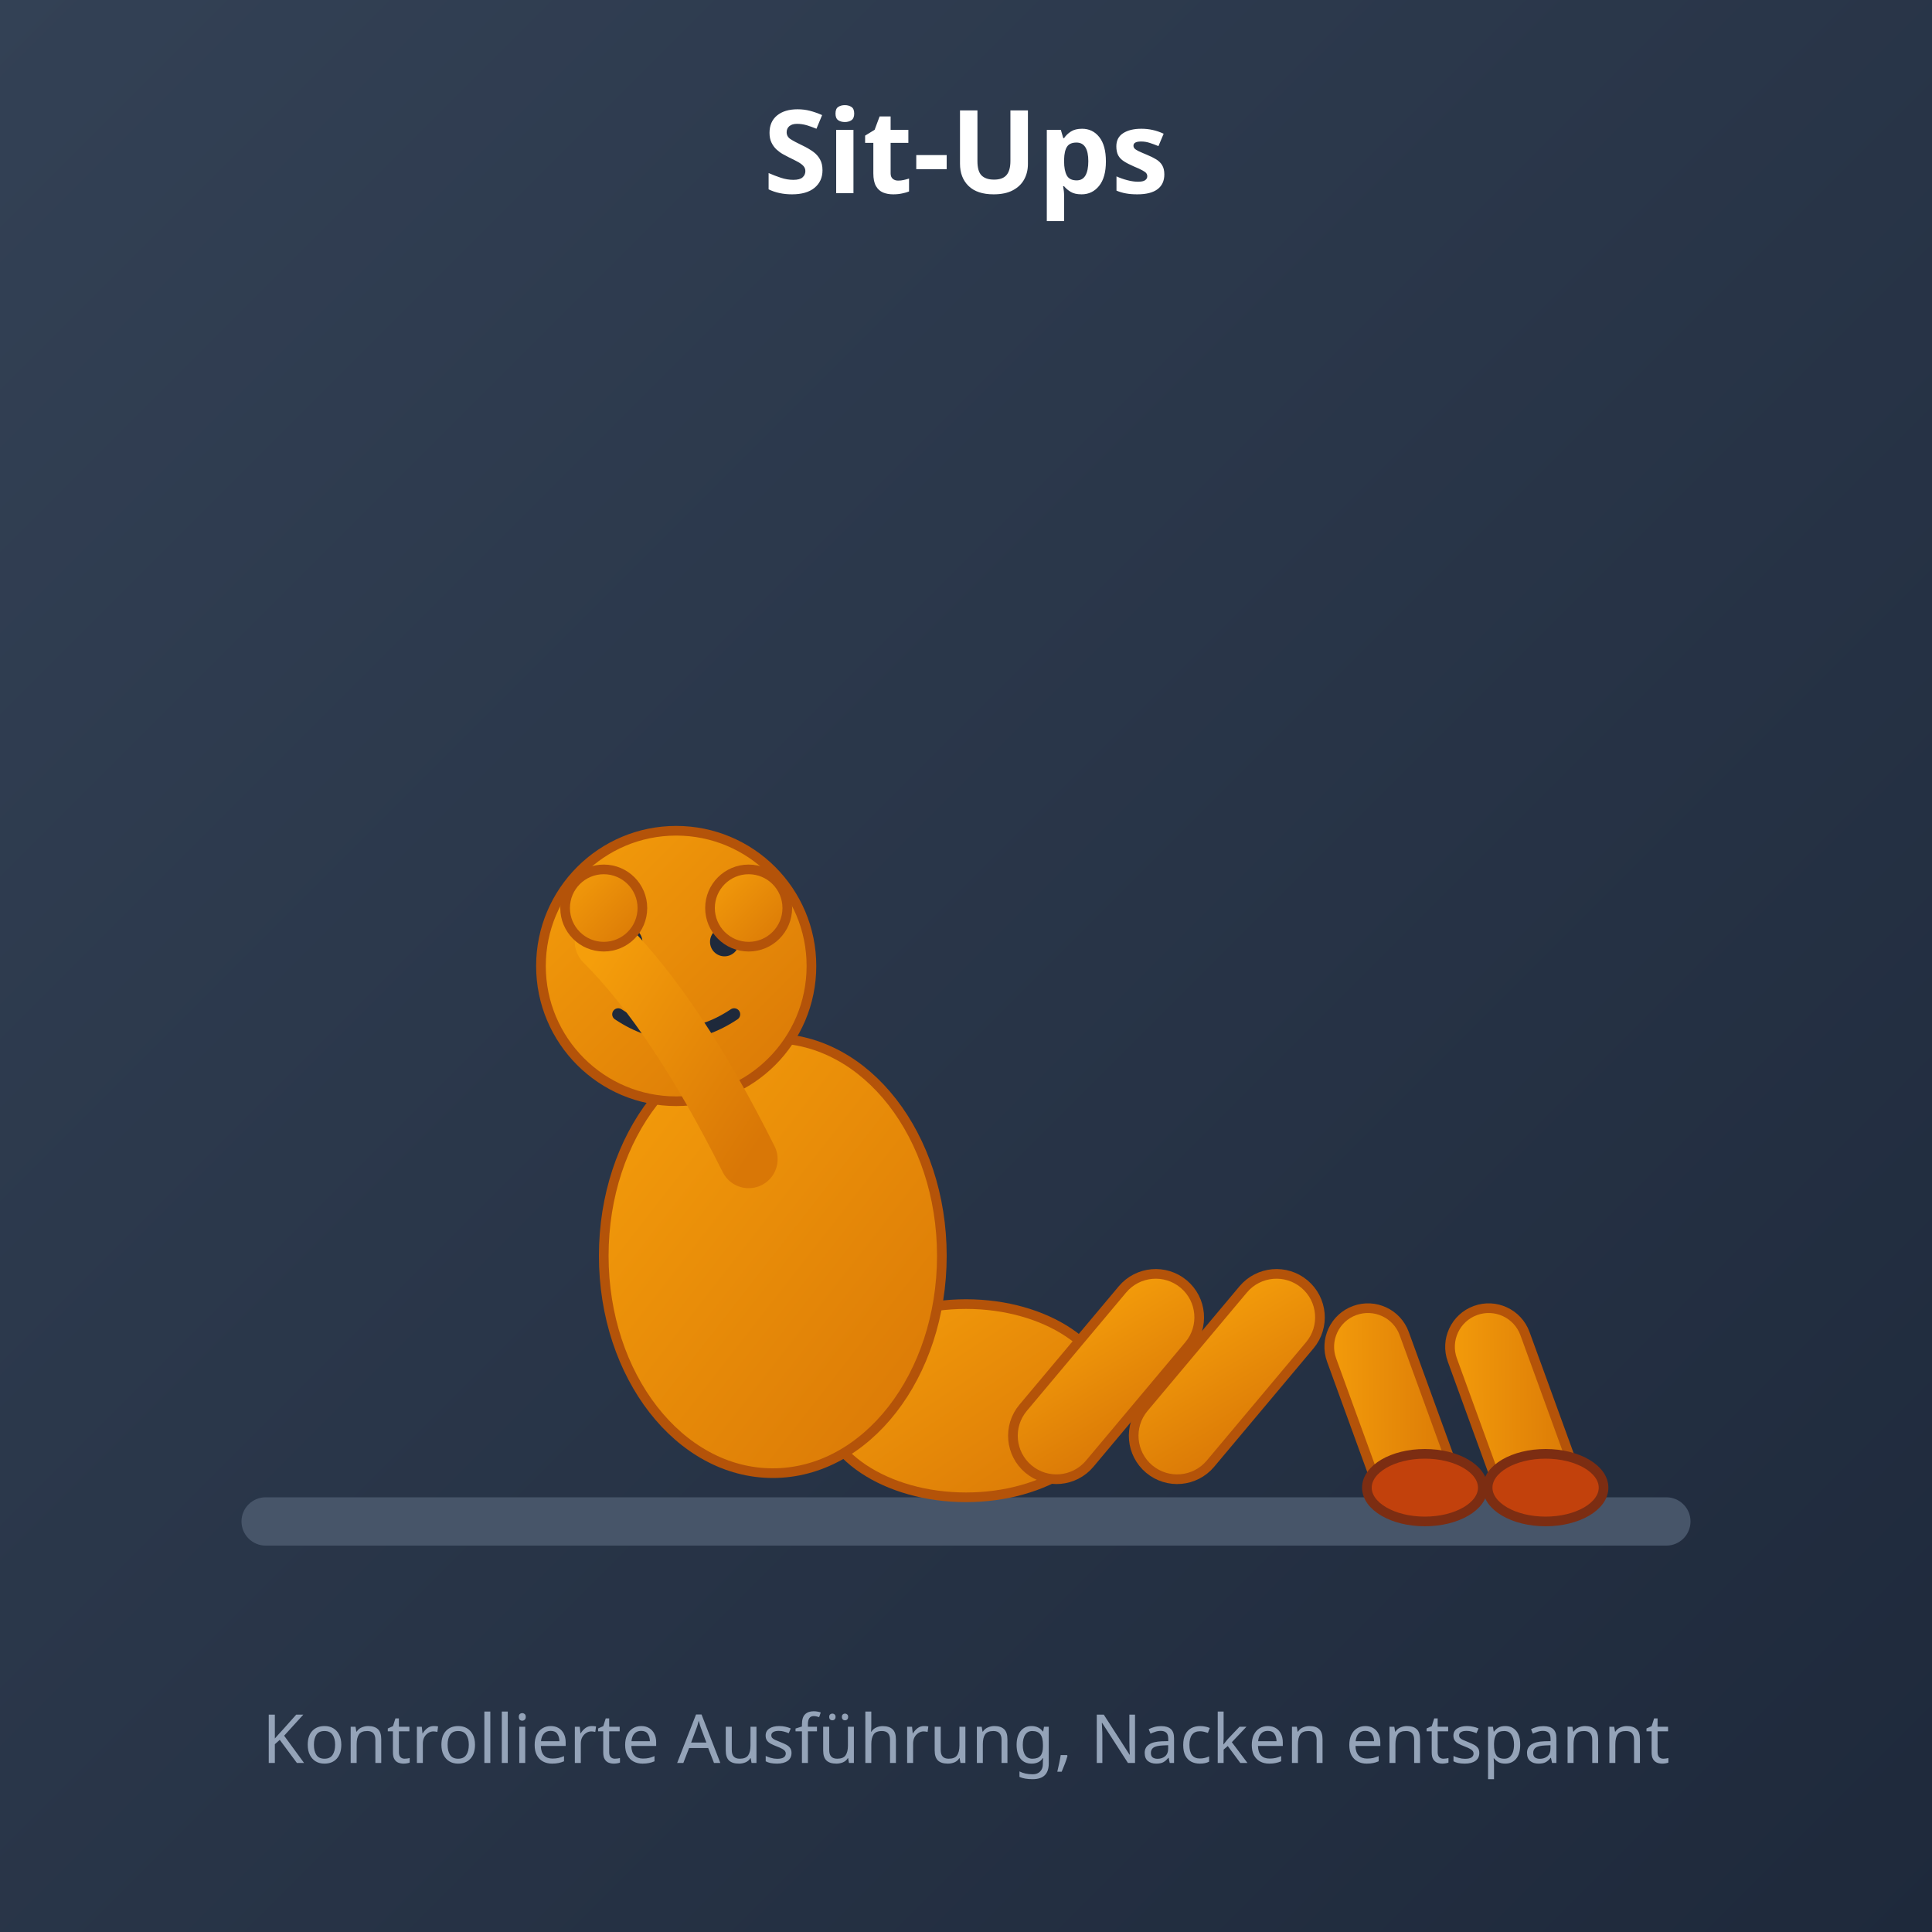
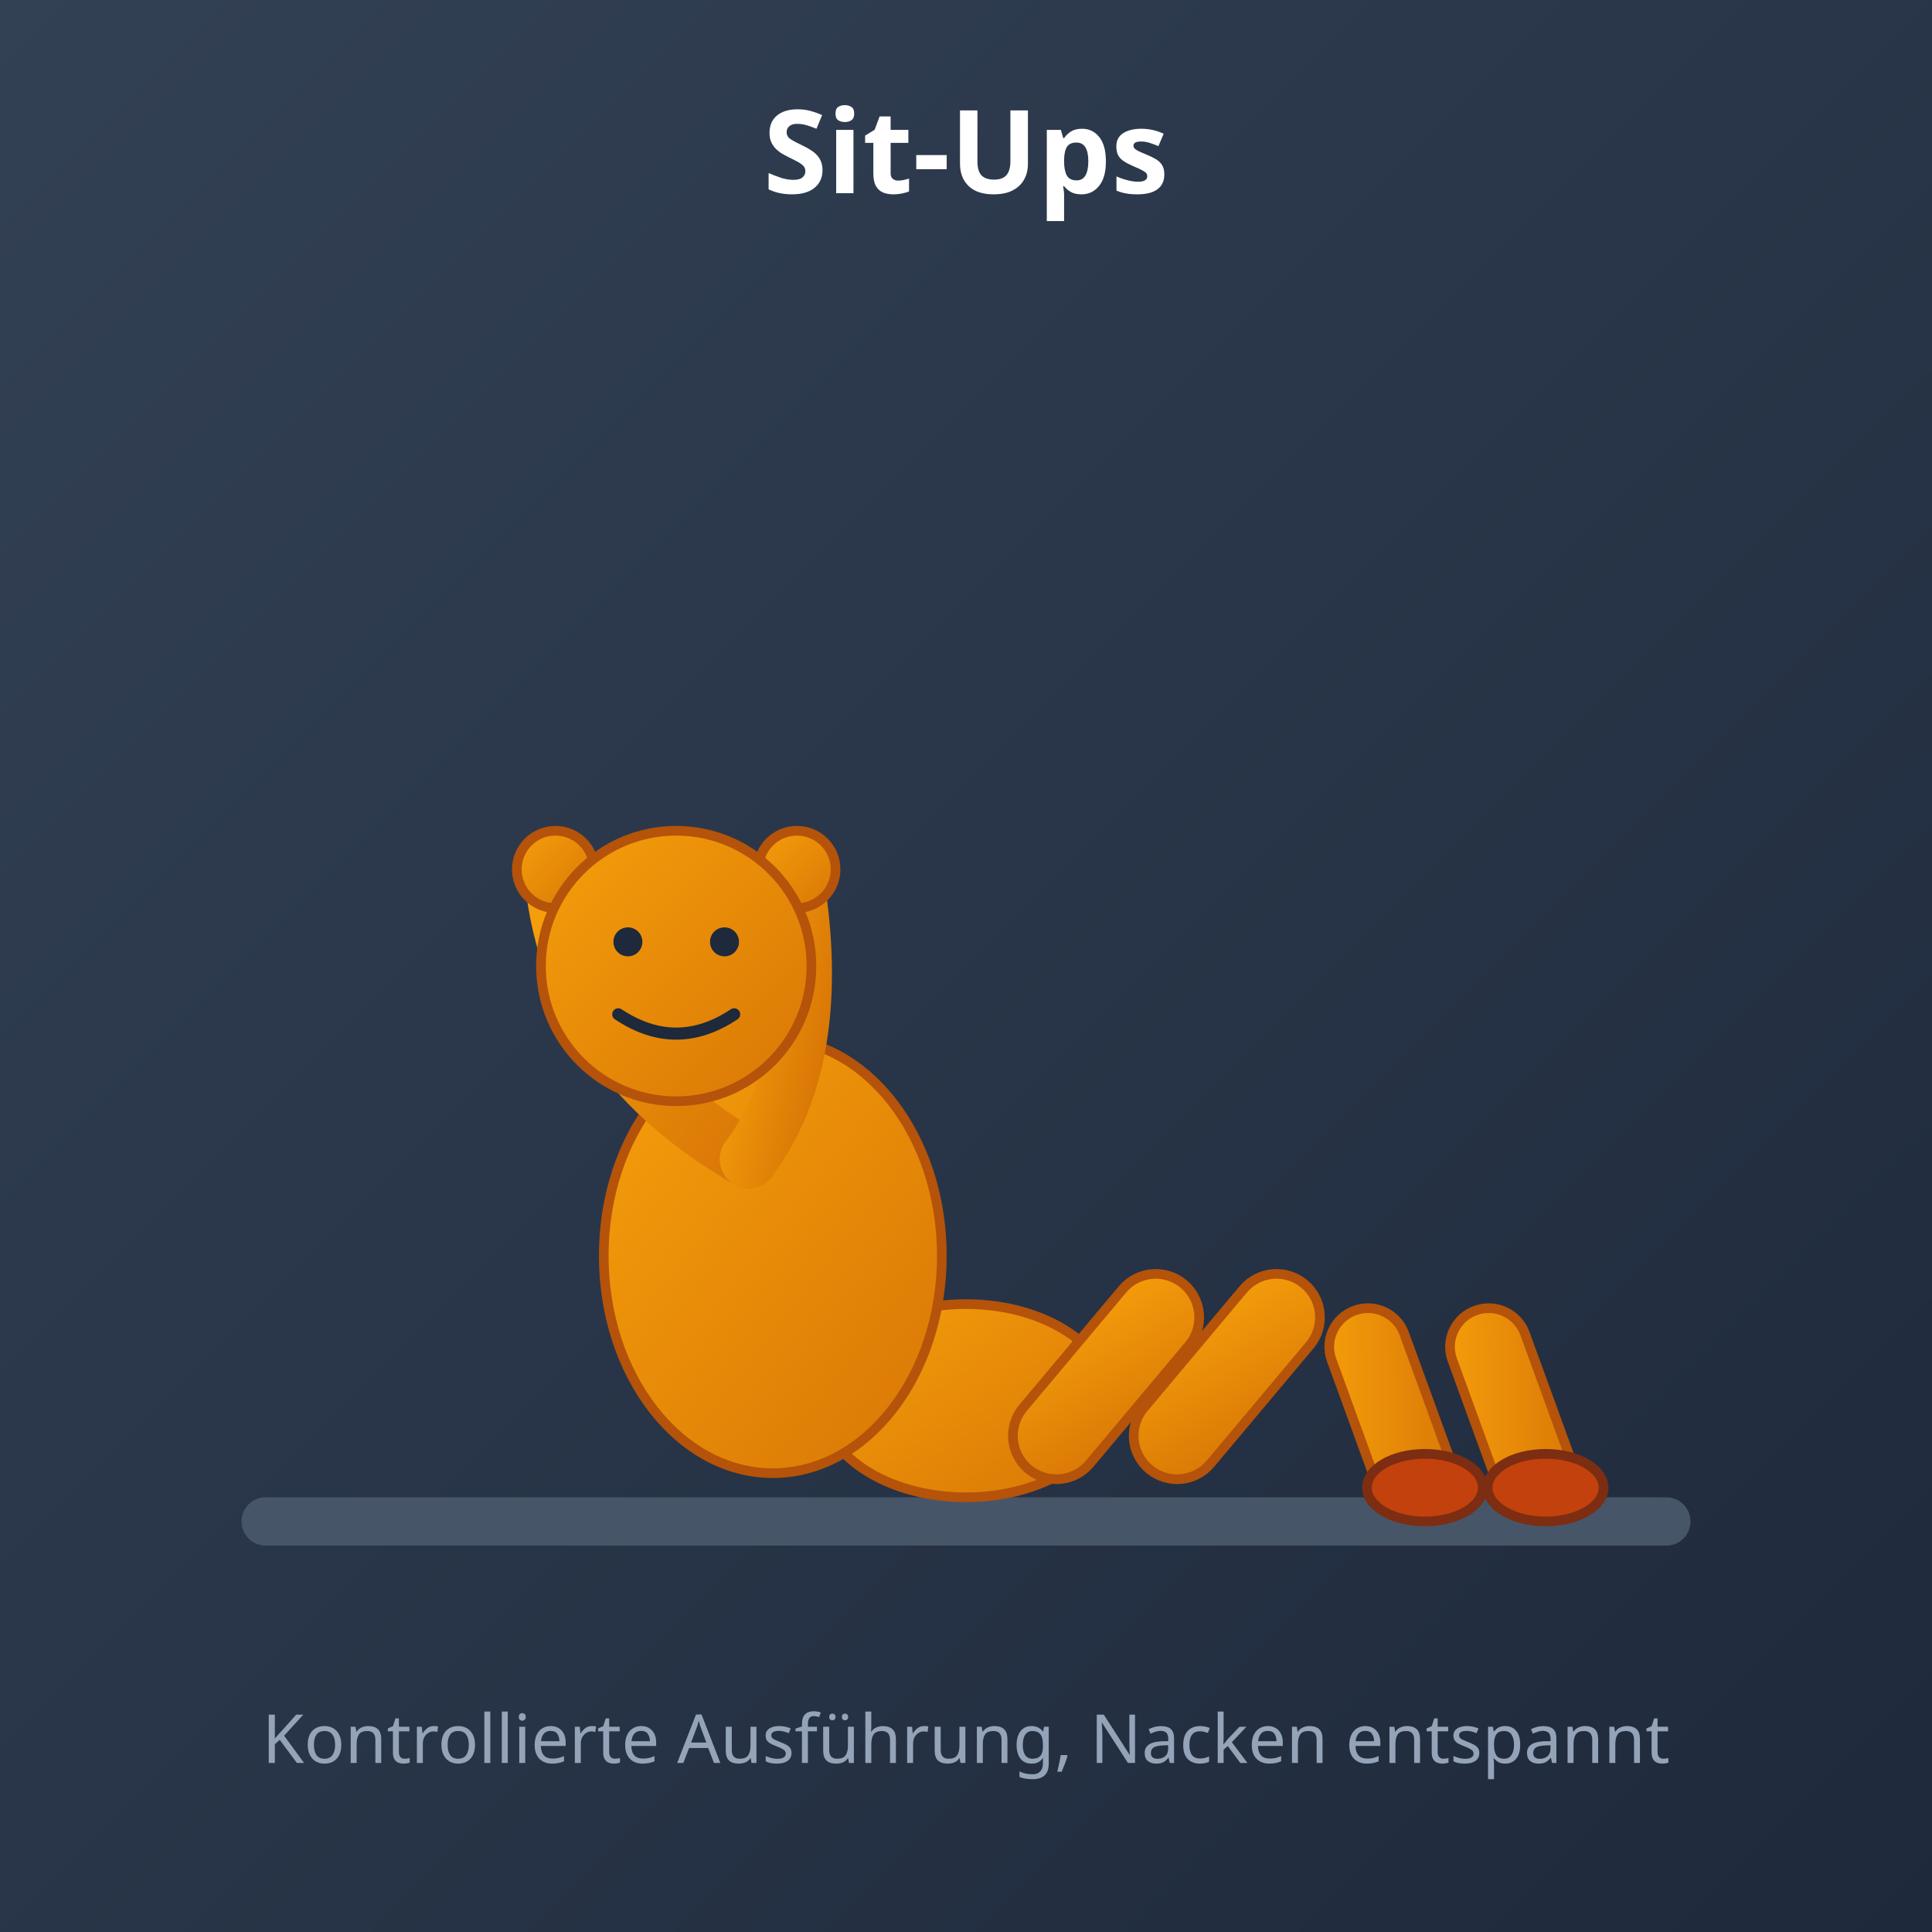
<svg xmlns="http://www.w3.org/2000/svg" width="400" height="400" viewBox="0 0 400 400">
  <defs>
    <linearGradient id="bgSitup" x1="0%" y1="0%" x2="100%" y2="100%">
      <stop offset="0%" style="stop-color:#334155;stop-opacity:1" />
      <stop offset="100%" style="stop-color:#1e293b;stop-opacity:1" />
    </linearGradient>
    <linearGradient id="bodySitup" x1="0%" y1="0%" x2="100%" y2="100%">
      <stop offset="0%" style="stop-color:#f59e0b;stop-opacity:1" />
      <stop offset="100%" style="stop-color:#d97706;stop-opacity:1" />
    </linearGradient>
  </defs>
  <rect width="400" height="400" fill="url(#bgSitup)" />
  <text x="200" y="40" font-family="system-ui" font-size="24" font-weight="bold" fill="#ffffff" text-anchor="middle">Sit-Ups</text>
  <rect x="50" y="310" width="300" height="10" rx="5" fill="#475569" />
  <ellipse cx="200" cy="290" rx="30" ry="20" fill="url(#bodySitup)" stroke="#b45309" stroke-width="2" />
  <rect x="220" y="260" width="18" height="50" rx="9" fill="url(#bodySitup)" stroke="#b45309" stroke-width="2" transform="rotate(40 229 285)" />
  <rect x="245" y="260" width="18" height="50" rx="9" fill="url(#bodySitup)" stroke="#b45309" stroke-width="2" transform="rotate(40 254 285)" />
  <rect x="280" y="270" width="16" height="45" rx="8" fill="url(#bodySitup)" stroke="#b45309" stroke-width="2" transform="rotate(-20 288 292)" />
  <rect x="305" y="270" width="16" height="45" rx="8" fill="url(#bodySitup)" stroke="#b45309" stroke-width="2" transform="rotate(-20 313 292)" />
  <ellipse cx="295" cy="308" rx="12" ry="7" fill="#c2410c" stroke="#7c2d12" stroke-width="2" />
  <ellipse cx="320" cy="308" rx="12" ry="7" fill="#c2410c" stroke="#7c2d12" stroke-width="2" />
  <g>
    <animateTransform attributeName="transform" type="rotate" values="-30 200 290; 40 200 290; -30 200 290" dur="2.5s" repeatCount="indefinite" />
    <ellipse cx="160" cy="260" rx="35" ry="45" fill="url(#bodySitup)" stroke="#b45309" stroke-width="2" />
+     <path d="M 155 240 Q 120 220 115 185" stroke="url(#bodySitup)" stroke-width="12" fill="none" stroke-linecap="round" />
+     <path d="M 155 240 Q 170 220 165 185" stroke="url(#bodySitup)" stroke-width="12" fill="none" stroke-linecap="round" />
+     <circle cx="115" cy="180" r="8" fill="url(#bodySitup)" stroke="#b45309" stroke-width="2" />
+     <circle cx="165" cy="180" r="8" fill="url(#bodySitup)" stroke="#b45309" stroke-width="2" />
    <circle cx="140" cy="200" r="28" fill="url(#bodySitup)" stroke="#b45309" stroke-width="2" />
    <circle cx="130" cy="195" r="3" fill="#1e293b" />
    <circle cx="150" cy="195" r="3" fill="#1e293b" />
    <path d="M 128 210 Q 140 218 152 210" stroke="#1e293b" stroke-width="2.5" fill="none" stroke-linecap="round" />
-     <path d="M 155 240 Q 140 210 125 195" stroke="url(#bodySitup)" stroke-width="12" fill="none" stroke-linecap="round" />
-     <path d="M 155 240 Q 155 210 155 195" stroke="url(#bodySitup)" stroke-width="12" fill="none" stroke-linecap="round" />
-     <circle cx="125" cy="188" r="8" fill="url(#bodySitup)" stroke="#b45309" stroke-width="2" />
-     <circle cx="155" cy="188" r="8" fill="url(#bodySitup)" stroke="#b45309" stroke-width="2" />
  </g>
  <circle cx="80" cy="160" r="3" fill="#fbbf24" opacity="0">
    <animate attributeName="opacity" values="0;1;0" dur="2.5s" repeatCount="indefinite" />
    <animate attributeName="r" values="2;4;2" dur="2.5s" repeatCount="indefinite" />
  </circle>
  <circle cx="340" cy="200" r="3" fill="#22d3ee" opacity="0">
    <animate attributeName="opacity" values="0;1;0" dur="2.5s" begin="0.5s" repeatCount="indefinite" />
    <animate attributeName="r" values="2;4;2" dur="2.5s" repeatCount="indefinite" />
  </circle>
  <text x="200" y="365" font-family="system-ui" font-size="14" fill="#94a3b8" text-anchor="middle">Kontrollierte Ausführung, Nacken entspannt</text>
</svg>
